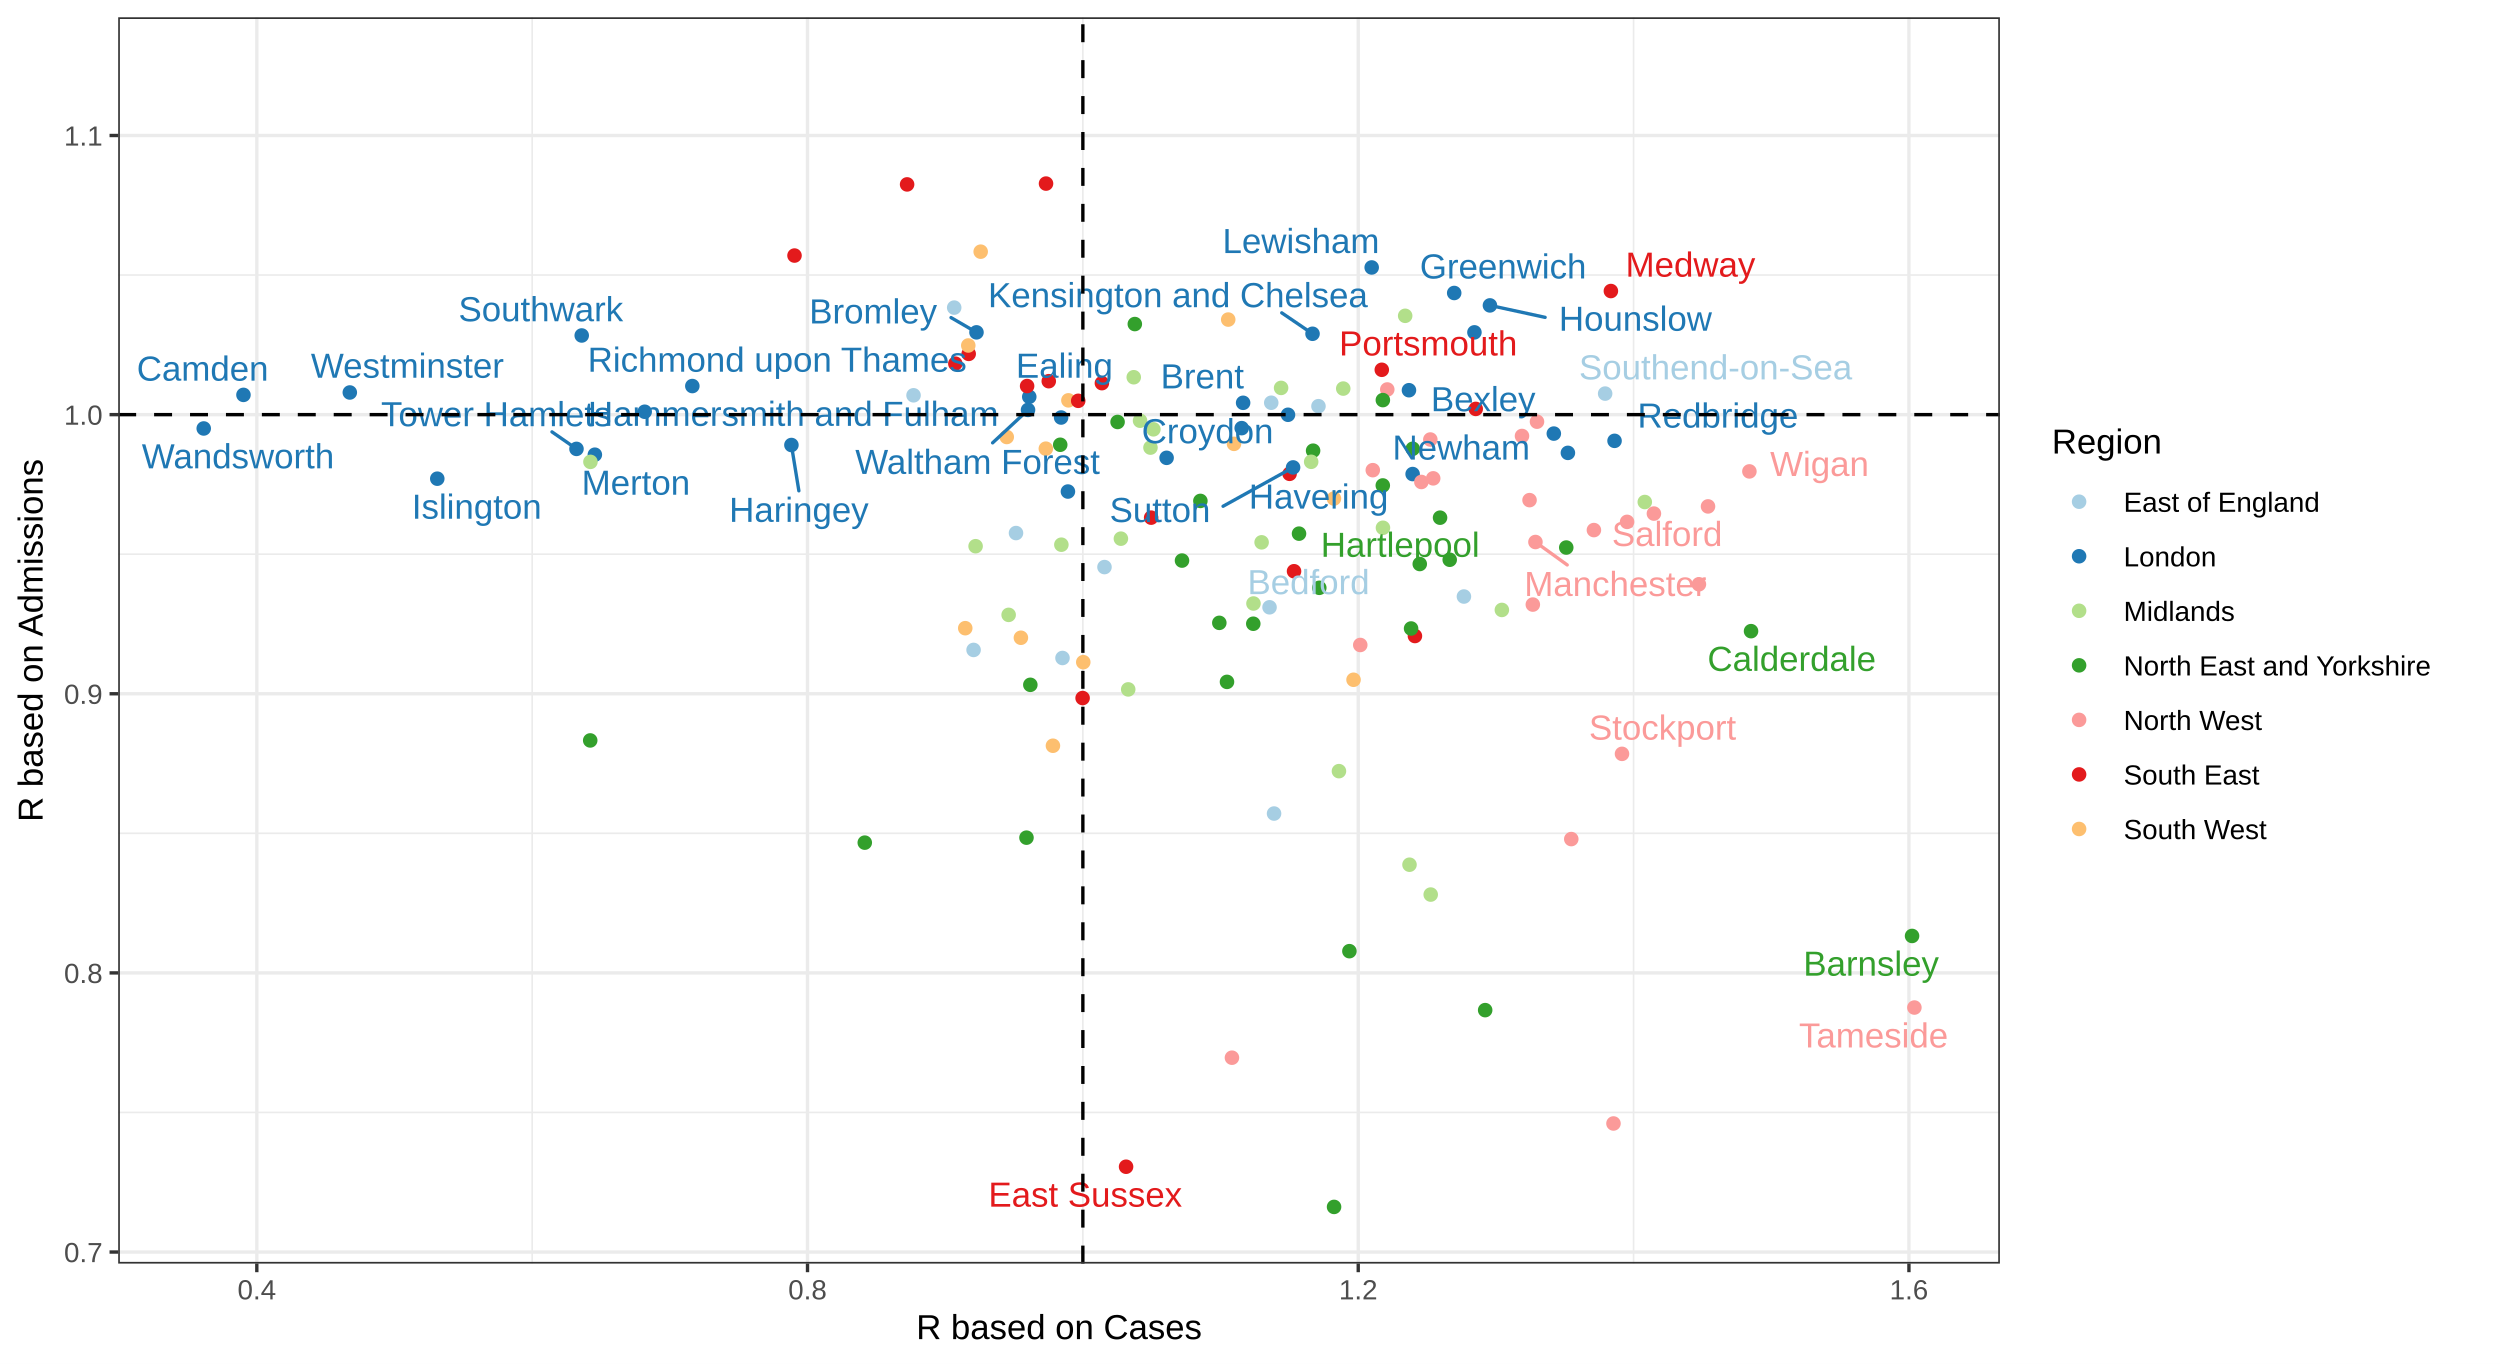
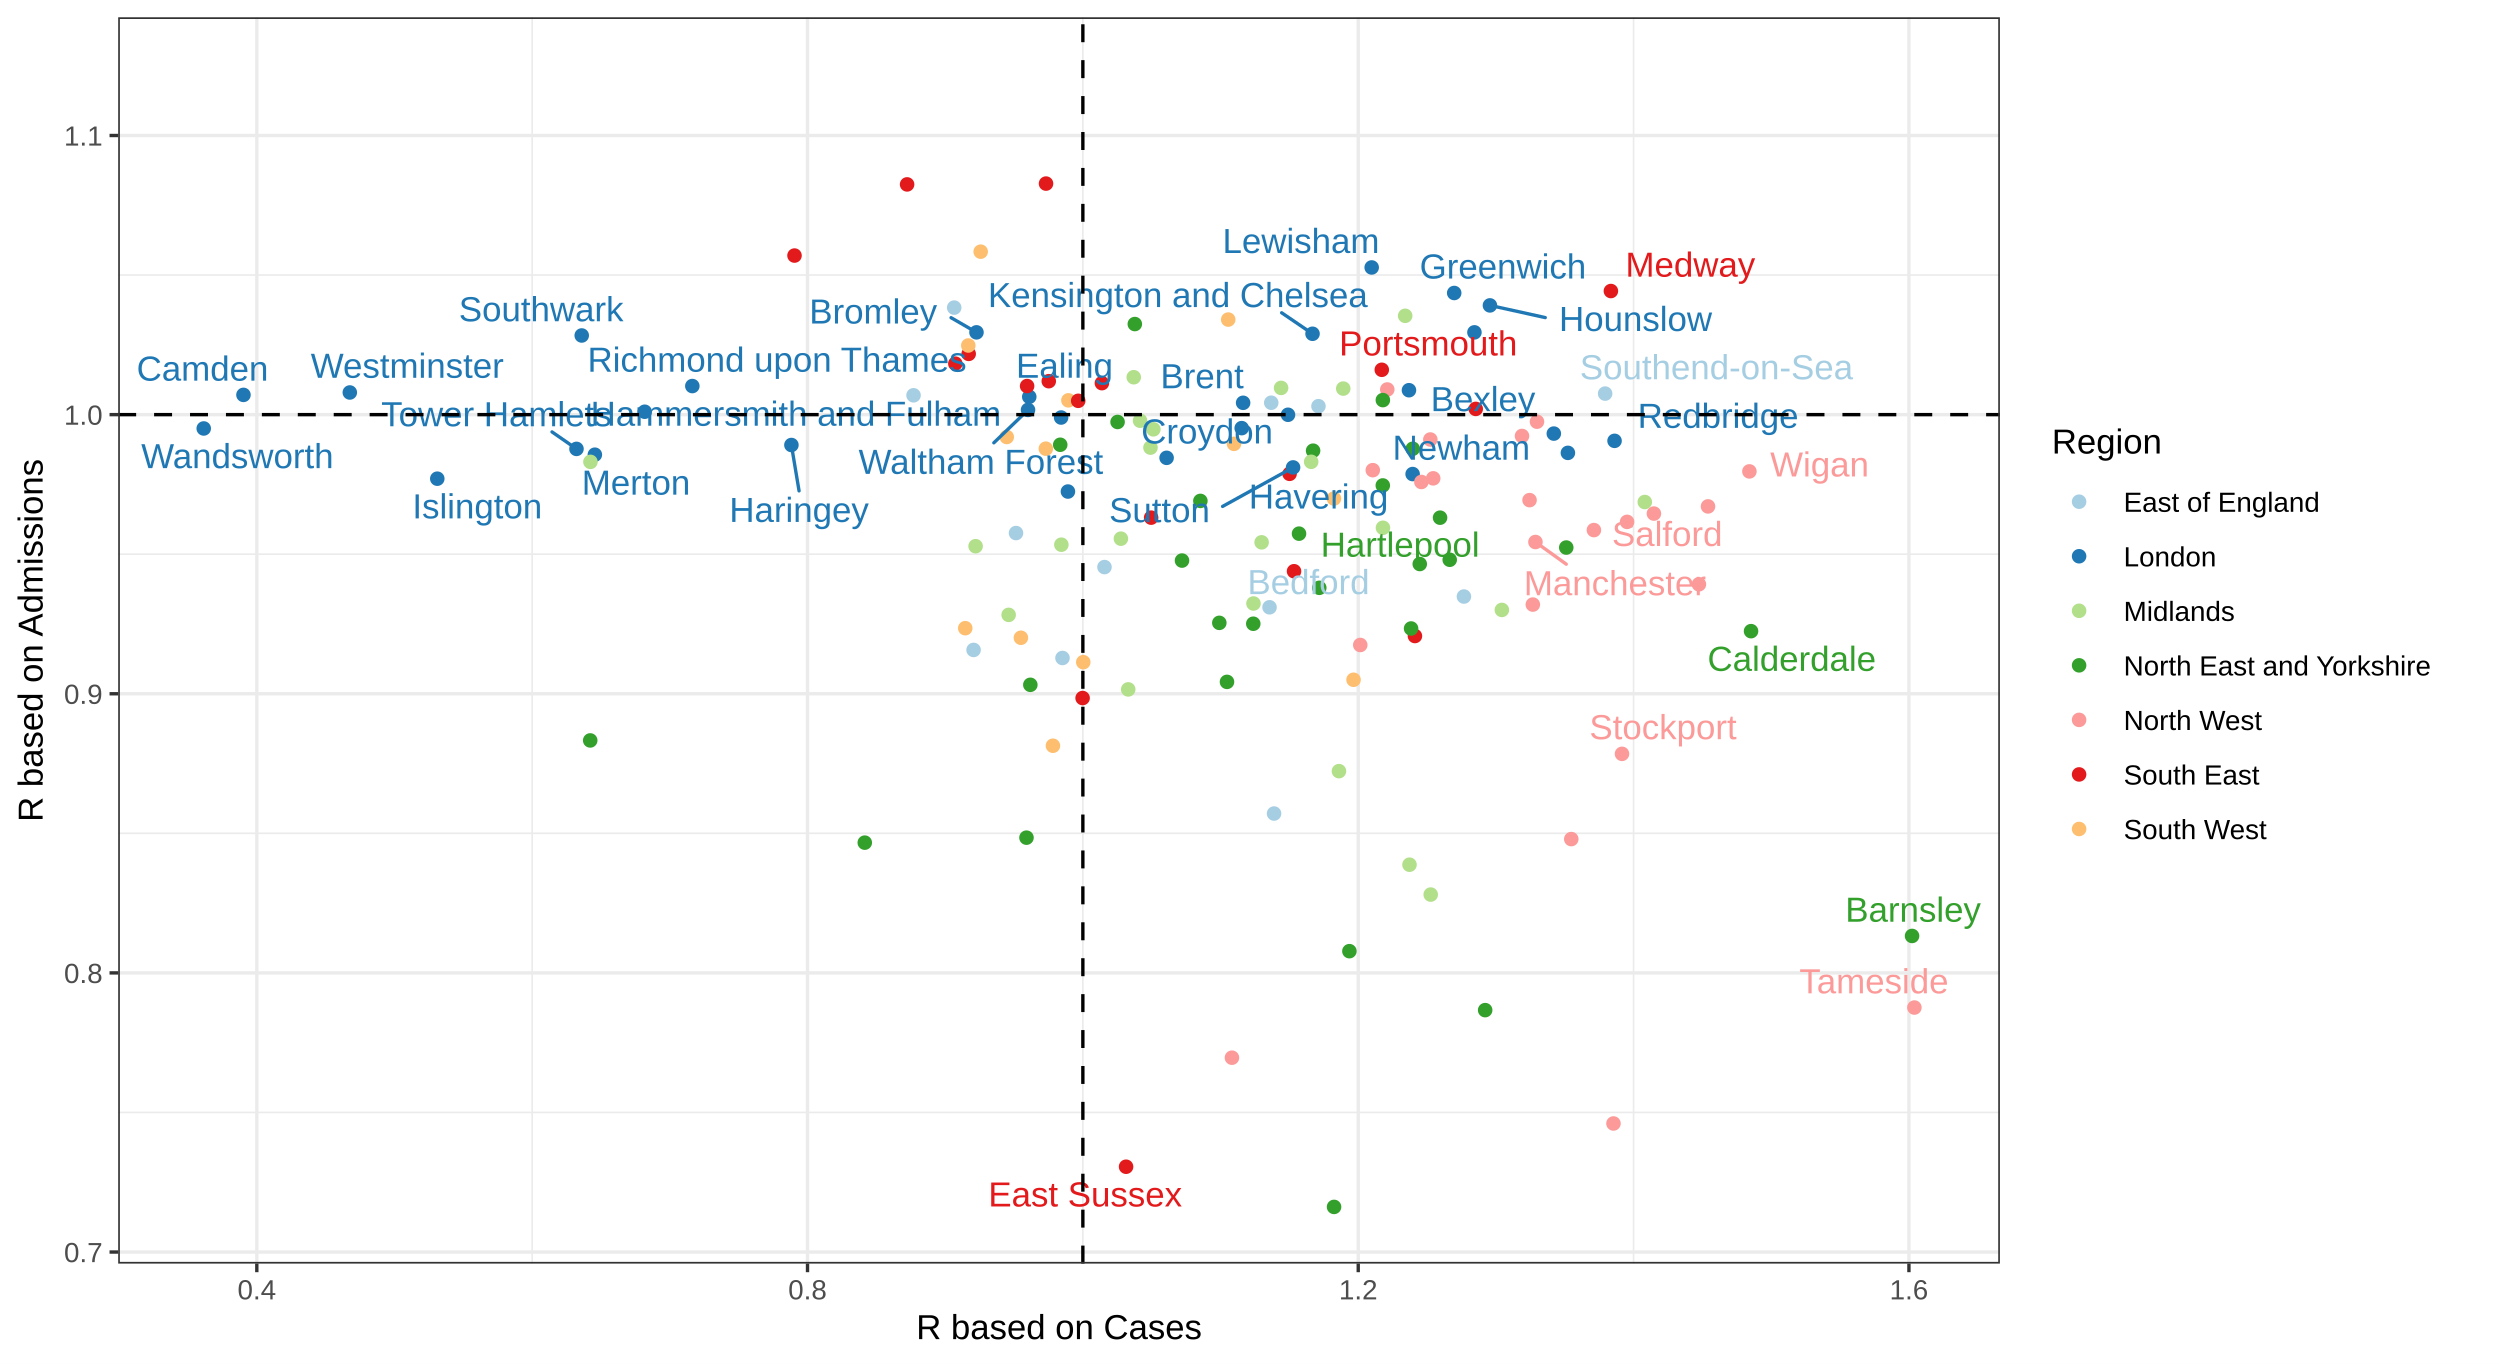
<svg xmlns="http://www.w3.org/2000/svg" class="svglite" width="792.00pt" height="432.00pt" viewBox="0 0 792.00 432.00">
  <defs>
    <style type="text/css">
    .svglite line, .svglite polyline, .svglite polygon, .svglite path, .svglite rect, .svglite circle {
      fill: none;
      stroke: #000000;
      stroke-linecap: round;
      stroke-linejoin: round;
      stroke-miterlimit: 10.00;
    }
  </style>
  </defs>
  <rect width="100%" height="100%" style="stroke: none; fill: #FFFFFF;" />
  <defs>
    <clipPath id="cpMC4wMHw3OTIuMDB8MC4wMHw0MzIuMDA=">
      <rect x="0.00" y="0.00" width="792.00" height="432.00" />
    </clipPath>
  </defs>
  <g clip-path="url(#cpMC4wMHw3OTIuMDB8MC4wMHw0MzIuMDA=)">
    <rect x="-0" y="0.00" width="792.00" height="432.00" style="stroke-width: 1.07; stroke: #FFFFFF; fill: #FFFFFF;" />
  </g>
  <defs>
    <clipPath id="cpMzcuNDR8NjMzLjU4fDUuNDh8NDAwLjI5">
      <rect x="37.44" y="5.48" width="596.13" height="394.82" />
    </clipPath>
  </defs>
  <g clip-path="url(#cpMzcuNDR8NjMzLjU4fDUuNDh8NDAwLjI5)">
    <rect x="37.44" y="5.48" width="596.13" height="394.82" style="stroke-width: 1.07; stroke: none; fill: #FFFFFF;" />
    <polyline points="37.44,352.42 633.58,352.42 " style="stroke-width: 0.53; stroke: #EBEBEB; stroke-linecap: butt;" />
    <polyline points="37.44,263.99 633.58,263.99 " style="stroke-width: 0.53; stroke: #EBEBEB; stroke-linecap: butt;" />
    <polyline points="37.44,175.56 633.58,175.56 " style="stroke-width: 0.53; stroke: #EBEBEB; stroke-linecap: butt;" />
    <polyline points="37.44,87.13 633.58,87.13 " style="stroke-width: 0.53; stroke: #EBEBEB; stroke-linecap: butt;" />
    <polyline points="168.59,400.29 168.59,5.48 " style="stroke-width: 0.53; stroke: #EBEBEB; stroke-linecap: butt;" />
    <polyline points="343.05,400.29 343.05,5.48 " style="stroke-width: 0.53; stroke: #EBEBEB; stroke-linecap: butt;" />
    <polyline points="517.52,400.29 517.52,5.48 " style="stroke-width: 0.53; stroke: #EBEBEB; stroke-linecap: butt;" />
    <polyline points="37.44,396.64 633.58,396.64 " style="stroke-width: 1.07; stroke: #EBEBEB; stroke-linecap: butt;" />
    <polyline points="37.44,308.21 633.58,308.21 " style="stroke-width: 1.07; stroke: #EBEBEB; stroke-linecap: butt;" />
    <polyline points="37.44,219.78 633.58,219.78 " style="stroke-width: 1.07; stroke: #EBEBEB; stroke-linecap: butt;" />
    <polyline points="37.44,131.35 633.58,131.35 " style="stroke-width: 1.07; stroke: #EBEBEB; stroke-linecap: butt;" />
    <polyline points="37.44,42.92 633.58,42.92 " style="stroke-width: 1.07; stroke: #EBEBEB; stroke-linecap: butt;" />
    <polyline points="81.36,400.29 81.36,5.48 " style="stroke-width: 1.07; stroke: #EBEBEB; stroke-linecap: butt;" />
    <polyline points="255.82,400.29 255.82,5.48 " style="stroke-width: 1.07; stroke: #EBEBEB; stroke-linecap: butt;" />
    <polyline points="430.29,400.29 430.29,5.48 " style="stroke-width: 1.07; stroke: #EBEBEB; stroke-linecap: butt;" />
    <polyline points="604.75,400.29 604.75,5.48 " style="stroke-width: 1.07; stroke: #EBEBEB; stroke-linecap: butt;" />
    <circle cx="496.71" cy="143.47" r="1.95" style="stroke-width: 0.71; stroke: #1F78B4; fill: #1F78B4;" />
    <circle cx="338.32" cy="155.72" r="1.95" style="stroke-width: 0.71; stroke: #1F78B4; fill: #1F78B4;" />
    <circle cx="605.74" cy="296.51" r="1.95" style="stroke-width: 0.71; stroke: #33A02C; fill: #33A02C;" />
    <circle cx="305.79" cy="199.01" r="1.95" style="stroke-width: 0.71; stroke: #FDBF6F; fill: #FDBF6F;" />
    <circle cx="402.19" cy="192.39" r="1.95" style="stroke-width: 0.71; stroke: #A6CEE3; fill: #A6CEE3;" />
    <circle cx="446.36" cy="123.62" r="1.95" style="stroke-width: 0.71; stroke: #1F78B4; fill: #1F78B4;" />
    <circle cx="445.16" cy="100.05" r="1.95" style="stroke-width: 0.71; stroke: #B2DF8A; fill: #B2DF8A;" />
    <circle cx="430.93" cy="204.33" r="1.95" style="stroke-width: 0.71; stroke: #FB9A99; fill: #FB9A99;" />
    <circle cx="511.15" cy="355.92" r="1.95" style="stroke-width: 0.71; stroke: #FB9A99; fill: #FB9A99;" />
    <circle cx="538.22" cy="185.10" r="1.95" style="stroke-width: 0.71; stroke: #FB9A99; fill: #FB9A99;" />
    <circle cx="422.60" cy="157.94" r="1.95" style="stroke-width: 0.71; stroke: #FDBF6F; fill: #FDBF6F;" />
    <circle cx="408.54" cy="150.11" r="1.95" style="stroke-width: 0.71; stroke: #E31A1C; fill: #E31A1C;" />
    <circle cx="411.53" cy="169.06" r="1.95" style="stroke-width: 0.71; stroke: #33A02C; fill: #33A02C;" />
    <circle cx="393.82" cy="127.61" r="1.95" style="stroke-width: 0.71; stroke: #1F78B4; fill: #1F78B4;" />
    <circle cx="448.25" cy="201.49" r="1.95" style="stroke-width: 0.71; stroke: #E31A1C; fill: #E31A1C;" />
    <circle cx="331.32" cy="142.14" r="1.95" style="stroke-width: 0.71; stroke: #FDBF6F; fill: #FDBF6F;" />
    <circle cx="309.35" cy="105.29" r="1.95" style="stroke-width: 0.71; stroke: #1F78B4; fill: #1F78B4;" />
    <circle cx="302.65" cy="115.21" r="1.95" style="stroke-width: 0.71; stroke: #E31A1C; fill: #E31A1C;" />
    <circle cx="453.13" cy="139.24" r="1.95" style="stroke-width: 0.71; stroke: #FB9A99; fill: #FB9A99;" />
    <circle cx="554.73" cy="199.95" r="1.95" style="stroke-width: 0.71; stroke: #33A02C; fill: #33A02C;" />
    <circle cx="321.87" cy="168.87" r="1.95" style="stroke-width: 0.71; stroke: #A6CEE3; fill: #A6CEE3;" />
    <circle cx="77.13" cy="125.10" r="1.95" style="stroke-width: 0.71; stroke: #1F78B4; fill: #1F78B4;" />
    <circle cx="336.60" cy="208.45" r="1.95" style="stroke-width: 0.71; stroke: #A6CEE3; fill: #A6CEE3;" />
    <circle cx="390.28" cy="335.08" r="1.95" style="stroke-width: 0.71; stroke: #FB9A99; fill: #FB9A99;" />
    <circle cx="439.49" cy="123.39" r="1.95" style="stroke-width: 0.71; stroke: #FB9A99; fill: #FB9A99;" />
    <circle cx="380.28" cy="158.69" r="1.95" style="stroke-width: 0.71; stroke: #33A02C; fill: #33A02C;" />
    <circle cx="446.53" cy="273.94" r="1.95" style="stroke-width: 0.71; stroke: #B2DF8A; fill: #B2DF8A;" />
    <circle cx="369.58" cy="145.04" r="1.95" style="stroke-width: 0.71; stroke: #1F78B4; fill: #1F78B4;" />
    <circle cx="496.19" cy="173.46" r="1.95" style="stroke-width: 0.71; stroke: #33A02C; fill: #33A02C;" />
    <circle cx="417.95" cy="186.22" r="1.95" style="stroke-width: 0.71; stroke: #33A02C; fill: #33A02C;" />
    <circle cx="521.07" cy="159.04" r="1.95" style="stroke-width: 0.71; stroke: #B2DF8A; fill: #B2DF8A;" />
    <circle cx="424.18" cy="244.30" r="1.95" style="stroke-width: 0.71; stroke: #B2DF8A; fill: #B2DF8A;" />
    <circle cx="333.57" cy="236.25" r="1.95" style="stroke-width: 0.71; stroke: #FDBF6F; fill: #FDBF6F;" />
    <circle cx="438.09" cy="126.75" r="1.95" style="stroke-width: 0.71; stroke: #33A02C; fill: #33A02C;" />
    <circle cx="389.10" cy="101.24" r="1.95" style="stroke-width: 0.71; stroke: #FDBF6F; fill: #FDBF6F;" />
    <circle cx="425.54" cy="123.10" r="1.95" style="stroke-width: 0.71; stroke: #B2DF8A; fill: #B2DF8A;" />
    <circle cx="326.07" cy="125.71" r="1.95" style="stroke-width: 0.71; stroke: #1F78B4; fill: #1F78B4;" />
    <circle cx="354.05" cy="133.68" r="1.95" style="stroke-width: 0.71; stroke: #33A02C; fill: #33A02C;" />
    <circle cx="356.74" cy="369.62" r="1.95" style="stroke-width: 0.71; stroke: #E31A1C; fill: #E31A1C;" />
    <circle cx="408.04" cy="131.40" r="1.95" style="stroke-width: 0.71; stroke: #1F78B4; fill: #1F78B4;" />
    <circle cx="289.41" cy="125.23" r="1.95" style="stroke-width: 0.71; stroke: #A6CEE3; fill: #A6CEE3;" />
    <circle cx="427.49" cy="301.33" r="1.95" style="stroke-width: 0.71; stroke: #33A02C; fill: #33A02C;" />
    <circle cx="338.47" cy="126.83" r="1.95" style="stroke-width: 0.71; stroke: #FDBF6F; fill: #FDBF6F;" />
    <circle cx="460.69" cy="92.82" r="1.95" style="stroke-width: 0.71; stroke: #1F78B4; fill: #1F78B4;" />
    <circle cx="454.04" cy="151.54" r="1.95" style="stroke-width: 0.71; stroke: #FB9A99; fill: #FB9A99;" />
    <circle cx="204.24" cy="130.44" r="1.95" style="stroke-width: 0.71; stroke: #1F78B4; fill: #1F78B4;" />
    <circle cx="349.08" cy="121.38" r="1.95" style="stroke-width: 0.71; stroke: #E31A1C; fill: #E31A1C;" />
    <circle cx="250.72" cy="140.98" r="1.95" style="stroke-width: 0.71; stroke: #1F78B4; fill: #1F78B4;" />
    <circle cx="393.37" cy="135.63" r="1.95" style="stroke-width: 0.71; stroke: #1F78B4; fill: #1F78B4;" />
    <circle cx="456.21" cy="164.00" r="1.95" style="stroke-width: 0.71; stroke: #33A02C; fill: #33A02C;" />
    <circle cx="447.52" cy="150.18" r="1.95" style="stroke-width: 0.71; stroke: #1F78B4; fill: #1F78B4;" />
    <circle cx="357.42" cy="218.40" r="1.95" style="stroke-width: 0.71; stroke: #B2DF8A; fill: #B2DF8A;" />
    <circle cx="302.29" cy="97.45" r="1.95" style="stroke-width: 0.71; stroke: #A6CEE3; fill: #A6CEE3;" />
    <circle cx="467.10" cy="105.29" r="1.95" style="stroke-width: 0.71; stroke: #1F78B4; fill: #1F78B4;" />
    <circle cx="472.01" cy="96.75" r="1.95" style="stroke-width: 0.71; stroke: #1F78B4; fill: #1F78B4;" />
    <circle cx="341.58" cy="126.98" r="1.95" style="stroke-width: 0.71; stroke: #E31A1C; fill: #E31A1C;" />
    <circle cx="138.53" cy="151.65" r="1.95" style="stroke-width: 0.71; stroke: #1F78B4; fill: #1F78B4;" />
    <circle cx="415.81" cy="105.74" r="1.95" style="stroke-width: 0.71; stroke: #1F78B4; fill: #1F78B4;" />
    <circle cx="331.38" cy="58.16" r="1.95" style="stroke-width: 0.71; stroke: #E31A1C; fill: #E31A1C;" />
    <circle cx="359.51" cy="102.66" r="1.95" style="stroke-width: 0.71; stroke: #33A02C; fill: #33A02C;" />
    <circle cx="336.16" cy="132.27" r="1.95" style="stroke-width: 0.71; stroke: #1F78B4; fill: #1F78B4;" />
    <circle cx="388.71" cy="216.02" r="1.95" style="stroke-width: 0.71; stroke: #33A02C; fill: #33A02C;" />
    <circle cx="482.17" cy="138.12" r="1.95" style="stroke-width: 0.71; stroke: #FB9A99; fill: #FB9A99;" />
    <circle cx="497.78" cy="265.82" r="1.95" style="stroke-width: 0.71; stroke: #FB9A99; fill: #FB9A99;" />
    <circle cx="273.96" cy="266.95" r="1.95" style="stroke-width: 0.71; stroke: #33A02C; fill: #33A02C;" />
    <circle cx="438.12" cy="167.20" r="1.95" style="stroke-width: 0.71; stroke: #B2DF8A; fill: #B2DF8A;" />
    <circle cx="355.10" cy="170.65" r="1.95" style="stroke-width: 0.71; stroke: #B2DF8A; fill: #B2DF8A;" />
    <circle cx="434.55" cy="84.73" r="1.95" style="stroke-width: 0.71; stroke: #1F78B4; fill: #1F78B4;" />
    <circle cx="319.54" cy="194.79" r="1.95" style="stroke-width: 0.71; stroke: #B2DF8A; fill: #B2DF8A;" />
    <circle cx="504.95" cy="167.93" r="1.95" style="stroke-width: 0.71; stroke: #FB9A99; fill: #FB9A99;" />
    <circle cx="463.77" cy="188.98" r="1.95" style="stroke-width: 0.71; stroke: #A6CEE3; fill: #A6CEE3;" />
    <circle cx="486.43" cy="171.71" r="1.95" style="stroke-width: 0.71; stroke: #FB9A99; fill: #FB9A99;" />
    <circle cx="510.33" cy="92.20" r="1.95" style="stroke-width: 0.71; stroke: #E31A1C; fill: #E31A1C;" />
    <circle cx="188.45" cy="144.05" r="1.95" style="stroke-width: 0.71; stroke: #1F78B4; fill: #1F78B4;" />
    <circle cx="415.99" cy="142.78" r="1.95" style="stroke-width: 0.71; stroke: #33A02C; fill: #33A02C;" />
    <circle cx="417.69" cy="128.68" r="1.95" style="stroke-width: 0.71; stroke: #A6CEE3; fill: #A6CEE3;" />
    <circle cx="470.50" cy="320.01" r="1.95" style="stroke-width: 0.71; stroke: #33A02C; fill: #33A02C;" />
    <circle cx="492.25" cy="137.36" r="1.95" style="stroke-width: 0.71; stroke: #1F78B4; fill: #1F78B4;" />
    <circle cx="349.90" cy="179.65" r="1.95" style="stroke-width: 0.71; stroke: #A6CEE3; fill: #A6CEE3;" />
    <circle cx="325.19" cy="265.37" r="1.95" style="stroke-width: 0.71; stroke: #33A02C; fill: #33A02C;" />
    <circle cx="386.28" cy="197.32" r="1.95" style="stroke-width: 0.71; stroke: #33A02C; fill: #33A02C;" />
    <circle cx="318.94" cy="138.44" r="1.95" style="stroke-width: 0.71; stroke: #FDBF6F; fill: #FDBF6F;" />
    <circle cx="449.78" cy="178.68" r="1.95" style="stroke-width: 0.71; stroke: #33A02C; fill: #33A02C;" />
    <circle cx="326.41" cy="216.95" r="1.95" style="stroke-width: 0.71; stroke: #33A02C; fill: #33A02C;" />
    <circle cx="309.07" cy="173.04" r="1.95" style="stroke-width: 0.71; stroke: #B2DF8A; fill: #B2DF8A;" />
    <circle cx="374.46" cy="177.59" r="1.95" style="stroke-width: 0.71; stroke: #33A02C; fill: #33A02C;" />
    <circle cx="187.05" cy="146.32" r="1.95" style="stroke-width: 0.71; stroke: #B2DF8A; fill: #B2DF8A;" />
    <circle cx="336.24" cy="172.56" r="1.95" style="stroke-width: 0.71; stroke: #B2DF8A; fill: #B2DF8A;" />
    <circle cx="523.96" cy="162.70" r="1.95" style="stroke-width: 0.71; stroke: #FB9A99; fill: #FB9A99;" />
    <circle cx="287.37" cy="58.42" r="1.95" style="stroke-width: 0.71; stroke: #E31A1C; fill: #E31A1C;" />
    <circle cx="403.62" cy="257.73" r="1.95" style="stroke-width: 0.71; stroke: #A6CEE3; fill: #A6CEE3;" />
    <circle cx="323.42" cy="202.04" r="1.95" style="stroke-width: 0.71; stroke: #FDBF6F; fill: #FDBF6F;" />
    <circle cx="437.75" cy="117.15" r="1.95" style="stroke-width: 0.71; stroke: #E31A1C; fill: #E31A1C;" />
    <circle cx="306.88" cy="112.11" r="1.95" style="stroke-width: 0.71; stroke: #E31A1C; fill: #E31A1C;" />
    <circle cx="511.49" cy="139.66" r="1.95" style="stroke-width: 0.71; stroke: #1F78B4; fill: #1F78B4;" />
    <circle cx="335.88" cy="140.90" r="1.95" style="stroke-width: 0.71; stroke: #33A02C; fill: #33A02C;" />
    <circle cx="219.33" cy="122.30" r="1.95" style="stroke-width: 0.71; stroke: #1F78B4; fill: #1F78B4;" />
    <circle cx="484.56" cy="158.44" r="1.95" style="stroke-width: 0.71; stroke: #FB9A99; fill: #FB9A99;" />
    <circle cx="422.63" cy="382.35" r="1.95" style="stroke-width: 0.71; stroke: #33A02C; fill: #33A02C;" />
    <circle cx="541.10" cy="160.43" r="1.95" style="stroke-width: 0.71; stroke: #FB9A99; fill: #FB9A99;" />
    <circle cx="415.38" cy="146.30" r="1.95" style="stroke-width: 0.71; stroke: #B2DF8A; fill: #B2DF8A;" />
    <circle cx="515.46" cy="165.33" r="1.95" style="stroke-width: 0.71; stroke: #FB9A99; fill: #FB9A99;" />
    <circle cx="186.98" cy="234.57" r="1.95" style="stroke-width: 0.71; stroke: #33A02C; fill: #33A02C;" />
    <circle cx="405.85" cy="122.89" r="1.95" style="stroke-width: 0.71; stroke: #B2DF8A; fill: #B2DF8A;" />
    <circle cx="409.95" cy="180.97" r="1.95" style="stroke-width: 0.71; stroke: #E31A1C; fill: #E31A1C;" />
    <circle cx="365.39" cy="136.01" r="1.95" style="stroke-width: 0.71; stroke: #B2DF8A; fill: #B2DF8A;" />
    <circle cx="310.68" cy="79.73" r="1.95" style="stroke-width: 0.71; stroke: #FDBF6F; fill: #FDBF6F;" />
    <circle cx="390.93" cy="140.61" r="1.95" style="stroke-width: 0.71; stroke: #FDBF6F; fill: #FDBF6F;" />
    <circle cx="447.56" cy="142.17" r="1.95" style="stroke-width: 0.71; stroke: #33A02C; fill: #33A02C;" />
    <circle cx="364.68" cy="163.99" r="1.95" style="stroke-width: 0.71; stroke: #E31A1C; fill: #E31A1C;" />
    <circle cx="508.51" cy="124.69" r="1.95" style="stroke-width: 0.71; stroke: #A6CEE3; fill: #A6CEE3;" />
    <circle cx="184.29" cy="106.28" r="1.95" style="stroke-width: 0.71; stroke: #1F78B4; fill: #1F78B4;" />
    <circle cx="486.92" cy="133.59" r="1.95" style="stroke-width: 0.71; stroke: #FB9A99; fill: #FB9A99;" />
    <circle cx="397.10" cy="191.19" r="1.95" style="stroke-width: 0.71; stroke: #B2DF8A; fill: #B2DF8A;" />
    <circle cx="513.85" cy="238.82" r="1.95" style="stroke-width: 0.71; stroke: #FB9A99; fill: #FB9A99;" />
    <circle cx="397.04" cy="197.60" r="1.95" style="stroke-width: 0.71; stroke: #33A02C; fill: #33A02C;" />
    <circle cx="399.68" cy="171.81" r="1.95" style="stroke-width: 0.71; stroke: #B2DF8A; fill: #B2DF8A;" />
    <circle cx="308.43" cy="205.90" r="1.95" style="stroke-width: 0.71; stroke: #A6CEE3; fill: #A6CEE3;" />
    <circle cx="438.07" cy="153.79" r="1.95" style="stroke-width: 0.71; stroke: #33A02C; fill: #33A02C;" />
    <circle cx="251.70" cy="80.96" r="1.95" style="stroke-width: 0.71; stroke: #E31A1C; fill: #E31A1C;" />
    <circle cx="409.65" cy="148.08" r="1.95" style="stroke-width: 0.71; stroke: #1F78B4; fill: #1F78B4;" />
    <circle cx="428.80" cy="215.35" r="1.95" style="stroke-width: 0.71; stroke: #FDBF6F; fill: #FDBF6F;" />
    <circle cx="606.48" cy="319.19" r="1.95" style="stroke-width: 0.71; stroke: #FB9A99; fill: #FB9A99;" />
    <circle cx="359.17" cy="119.51" r="1.95" style="stroke-width: 0.71; stroke: #B2DF8A; fill: #B2DF8A;" />
    <circle cx="402.73" cy="127.59" r="1.95" style="stroke-width: 0.71; stroke: #A6CEE3; fill: #A6CEE3;" />
    <circle cx="306.75" cy="109.45" r="1.95" style="stroke-width: 0.71; stroke: #FDBF6F; fill: #FDBF6F;" />
    <circle cx="182.63" cy="142.21" r="1.95" style="stroke-width: 0.71; stroke: #1F78B4; fill: #1F78B4;" />
    <circle cx="450.29" cy="152.69" r="1.95" style="stroke-width: 0.71; stroke: #FB9A99; fill: #FB9A99;" />
    <circle cx="447.03" cy="199.11" r="1.95" style="stroke-width: 0.71; stroke: #33A02C; fill: #33A02C;" />
    <circle cx="475.79" cy="193.23" r="1.95" style="stroke-width: 0.71; stroke: #B2DF8A; fill: #B2DF8A;" />
    <circle cx="325.68" cy="129.86" r="1.95" style="stroke-width: 0.71; stroke: #1F78B4; fill: #1F78B4;" />
    <circle cx="64.54" cy="135.74" r="1.95" style="stroke-width: 0.71; stroke: #1F78B4; fill: #1F78B4;" />
    <circle cx="485.60" cy="191.53" r="1.95" style="stroke-width: 0.71; stroke: #FB9A99; fill: #FB9A99;" />
    <circle cx="364.47" cy="141.80" r="1.95" style="stroke-width: 0.71; stroke: #B2DF8A; fill: #B2DF8A;" />
    <circle cx="325.39" cy="122.30" r="1.95" style="stroke-width: 0.71; stroke: #E31A1C; fill: #E31A1C;" />
    <circle cx="342.97" cy="221.14" r="1.95" style="stroke-width: 0.71; stroke: #E31A1C; fill: #E31A1C;" />
    <circle cx="110.82" cy="124.34" r="1.95" style="stroke-width: 0.71; stroke: #1F78B4; fill: #1F78B4;" />
    <circle cx="554.21" cy="149.34" r="1.95" style="stroke-width: 0.71; stroke: #FB9A99; fill: #FB9A99;" />
    <circle cx="343.18" cy="209.78" r="1.95" style="stroke-width: 0.71; stroke: #FDBF6F; fill: #FDBF6F;" />
    <circle cx="467.51" cy="129.54" r="1.95" style="stroke-width: 0.71; stroke: #E31A1C; fill: #E31A1C;" />
    <circle cx="434.90" cy="148.95" r="1.95" style="stroke-width: 0.71; stroke: #FB9A99; fill: #FB9A99;" />
    <circle cx="332.25" cy="120.76" r="1.95" style="stroke-width: 0.71; stroke: #E31A1C; fill: #E31A1C;" />
    <circle cx="453.25" cy="283.40" r="1.95" style="stroke-width: 0.71; stroke: #B2DF8A; fill: #B2DF8A;" />
    <circle cx="361.17" cy="133.28" r="1.95" style="stroke-width: 0.71; stroke: #B2DF8A; fill: #B2DF8A;" />
    <circle cx="459.27" cy="177.33" r="1.95" style="stroke-width: 0.71; stroke: #33A02C; fill: #33A02C;" />
-     <line x1="301.29" y1="100.62" x2="308.29" y2="104.68" style="stroke-width: 1.07; stroke: #1F78B4;" />
-     <line x1="253.08" y1="155.49" x2="250.87" y2="141.90" style="stroke-width: 1.07; stroke: #1F78B4;" />
-     <line x1="489.49" y1="100.54" x2="473.35" y2="97.04" style="stroke-width: 1.07; stroke: #1F78B4;" />
-     <line x1="406.06" y1="99.11" x2="414.83" y2="105.08" style="stroke-width: 1.07; stroke: #1F78B4;" />
-     <line x1="496.49" y1="178.97" x2="487.38" y2="172.40" style="stroke-width: 1.07; stroke: #FB9A99;" />
-     <line x1="387.47" y1="160.38" x2="408.57" y2="148.68" style="stroke-width: 1.07; stroke: #1F78B4;" />
-     <line x1="174.87" y1="136.82" x2="181.66" y2="141.54" style="stroke-width: 1.07; stroke: #1F78B4;" />
-     <line x1="314.46" y1="140.29" x2="324.86" y2="130.62" style="stroke-width: 1.07; stroke: #1F78B4;" />
-     <text x="592.77" y="309.10" text-anchor="middle" style="font-size: 11.04px; fill: #33A02C; font-family: Liberation Sans;" textLength="47.79px" lengthAdjust="spacingAndGlyphs">Barnsley</text>
-     <text x="414.54" y="188.23" text-anchor="middle" style="font-size: 11.04px; fill: #A6CEE3; font-family: Liberation Sans;" textLength="43.32px" lengthAdjust="spacingAndGlyphs">Bedford</text>
-     <text x="469.88" y="130.27" text-anchor="middle" style="font-size: 11.04px; fill: #1F78B4; font-family: Liberation Sans;" textLength="37.08px" lengthAdjust="spacingAndGlyphs">Bexley</text>
-     <text x="380.89" y="123.04" text-anchor="middle" style="font-size: 11.04px; fill: #1F78B4; font-family: Liberation Sans;" textLength="29.97px" lengthAdjust="spacingAndGlyphs">Brent</text>
-     <text x="276.62" y="102.47" text-anchor="middle" style="font-size: 11.04px; fill: #1F78B4; font-family: Liberation Sans;" textLength="45.73px" lengthAdjust="spacingAndGlyphs">Bromley</text>
-     <text x="567.62" y="212.54" text-anchor="middle" style="font-size: 11.04px; fill: #33A02C; font-family: Liberation Sans;" textLength="59.28px" lengthAdjust="spacingAndGlyphs">Calderdale</text>
-     <text x="64.19" y="120.59" text-anchor="middle" style="font-size: 11.04px; fill: #1F78B4; font-family: Liberation Sans;" textLength="45.99px" lengthAdjust="spacingAndGlyphs">Camden</text>
-     <text x="382.55" y="140.42" text-anchor="middle" style="font-size: 11.04px; fill: #1F78B4; font-family: Liberation Sans;" textLength="46.01px" lengthAdjust="spacingAndGlyphs">Croydon</text>
-     <text x="337.20" y="119.66" text-anchor="middle" style="font-size: 11.04px; fill: #1F78B4; font-family: Liberation Sans;" textLength="33.85px" lengthAdjust="spacingAndGlyphs">Ealing</text>
-     <text x="343.81" y="382.27" text-anchor="middle" style="font-size: 11.04px; fill: #E31A1C; font-family: Liberation Sans;" textLength="65.92px" lengthAdjust="spacingAndGlyphs">East Sussex</text>
-     <text x="476.18" y="88.23" text-anchor="middle" style="font-size: 11.04px; fill: #1F78B4; font-family: Liberation Sans;" textLength="58.55px" lengthAdjust="spacingAndGlyphs">Greenwich</text>
-     <text x="251.29" y="134.91" text-anchor="middle" style="font-size: 11.04px; fill: #1F78B4; font-family: Liberation Sans;" textLength="146.79px" lengthAdjust="spacingAndGlyphs">Hammersmith and Fulham</text>
-     <text x="253.09" y="165.33" text-anchor="middle" style="font-size: 11.04px; fill: #1F78B4; font-family: Liberation Sans;" textLength="49.97px" lengthAdjust="spacingAndGlyphs">Haringey</text>
-     <text x="443.58" y="176.40" text-anchor="middle" style="font-size: 11.04px; fill: #33A02C; font-family: Liberation Sans;" textLength="57.33px" lengthAdjust="spacingAndGlyphs">Hartlepool</text>
-     <text x="417.73" y="161.12" text-anchor="middle" style="font-size: 11.04px; fill: #1F78B4; font-family: Liberation Sans;" textLength="49.97px" lengthAdjust="spacingAndGlyphs">Havering</text>
-     <text x="518.10" y="104.78" text-anchor="middle" style="font-size: 11.04px; fill: #1F78B4; font-family: Liberation Sans;" textLength="53.60px" lengthAdjust="spacingAndGlyphs">Hounslow</text>
-     <text x="151.03" y="164.33" text-anchor="middle" style="font-size: 11.04px; fill: #1F78B4; font-family: Liberation Sans;" textLength="47.19px" lengthAdjust="spacingAndGlyphs">Islington</text>
-     <text x="373.17" y="97.31" text-anchor="middle" style="font-size: 11.04px; fill: #1F78B4; font-family: Liberation Sans;" textLength="132.95px" lengthAdjust="spacingAndGlyphs">Kensington and Chelsea</text>
-     <text x="412.15" y="80.17" text-anchor="middle" style="font-size: 11.04px; fill: #1F78B4; font-family: Liberation Sans;" textLength="55.07px" lengthAdjust="spacingAndGlyphs">Lewisham</text>
-     <text x="511.74" y="188.81" text-anchor="middle" style="font-size: 11.04px; fill: #FB9A99; font-family: Liberation Sans;" textLength="64.51px" lengthAdjust="spacingAndGlyphs">Manchester</text>
-     <text x="535.53" y="87.65" text-anchor="middle" style="font-size: 11.04px; fill: #E31A1C; font-family: Liberation Sans;" textLength="45.62px" lengthAdjust="spacingAndGlyphs">Medway</text>
-     <text x="201.45" y="156.73" text-anchor="middle" style="font-size: 11.04px; fill: #1F78B4; font-family: Liberation Sans;" textLength="38.91px" lengthAdjust="spacingAndGlyphs">Merton</text>
-     <text x="462.92" y="145.59" text-anchor="middle" style="font-size: 11.04px; fill: #1F78B4; font-family: Liberation Sans;" textLength="48.56px" lengthAdjust="spacingAndGlyphs">Newham</text>
-     <text x="452.46" y="112.61" text-anchor="middle" style="font-size: 11.04px; fill: #E31A1C; font-family: Liberation Sans;" textLength="63.41px" lengthAdjust="spacingAndGlyphs">Portsmouth</text>
-     <text x="544.23" y="135.46" text-anchor="middle" style="font-size: 11.04px; fill: #1F78B4; font-family: Liberation Sans;" textLength="56.34px" lengthAdjust="spacingAndGlyphs">Redbridge</text>
-     <text x="246.22" y="117.76" text-anchor="middle" style="font-size: 11.04px; fill: #1F78B4; font-family: Liberation Sans;" textLength="133.77px" lengthAdjust="spacingAndGlyphs">Richmond upon Thames</text>
-     <text x="528.14" y="172.98" text-anchor="middle" style="font-size: 11.04px; fill: #FB9A99; font-family: Liberation Sans;" textLength="38.79px" lengthAdjust="spacingAndGlyphs">Salford</text>
-     <text x="543.50" y="120.19" text-anchor="middle" style="font-size: 11.04px; fill: #A6CEE3; font-family: Liberation Sans;" textLength="95.28px" lengthAdjust="spacingAndGlyphs">Southend-on-Sea</text>
-     <text x="171.33" y="101.77" text-anchor="middle" style="font-size: 11.04px; fill: #1F78B4; font-family: Liberation Sans;" textLength="58.76px" lengthAdjust="spacingAndGlyphs">Southwark</text>
-     <text x="526.70" y="234.32" text-anchor="middle" style="font-size: 11.04px; fill: #FB9A99; font-family: Liberation Sans;" textLength="53.13px" lengthAdjust="spacingAndGlyphs">Stockport</text>
-     <text x="367.48" y="165.38" text-anchor="middle" style="font-size: 11.04px; fill: #1F78B4; font-family: Liberation Sans;" textLength="36.38px" lengthAdjust="spacingAndGlyphs">Sutton</text>
-     <text x="593.54" y="331.84" text-anchor="middle" style="font-size: 11.04px; fill: #FB9A99; font-family: Liberation Sans;" textLength="51.80px" lengthAdjust="spacingAndGlyphs">Tameside</text>
-     <text x="157.21" y="135.02" text-anchor="middle" style="font-size: 11.04px; fill: #1F78B4; font-family: Liberation Sans;" textLength="81.19px" lengthAdjust="spacingAndGlyphs">Tower Hamlets</text>
-     <text x="309.70" y="150.14" text-anchor="middle" style="font-size: 11.04px; fill: #1F78B4; font-family: Liberation Sans;" textLength="86.21px" lengthAdjust="spacingAndGlyphs">Waltham Forest</text>
-     <text x="75.40" y="148.36" text-anchor="middle" style="font-size: 11.04px; fill: #1F78B4; font-family: Liberation Sans;" textLength="68.32px" lengthAdjust="spacingAndGlyphs">Wandsworth</text>
-     <text x="129.06" y="119.67" text-anchor="middle" style="font-size: 11.04px; fill: #1F78B4; font-family: Liberation Sans;" textLength="69.32px" lengthAdjust="spacingAndGlyphs">Westminster</text>
-     <text x="576.42" y="150.79" text-anchor="middle" style="font-size: 11.04px; fill: #FB9A99; font-family: Liberation Sans;" textLength="34.48px" lengthAdjust="spacingAndGlyphs">Wigan</text>
+     <line x1="301.30" y1="100.65" x2="308.29" y2="104.68" style="stroke-width: 1.07; stroke: #1F78B4;" />
+     <line x1="253.14" y1="155.50" x2="250.87" y2="141.90" style="stroke-width: 1.07; stroke: #1F78B4;" />
+     <line x1="489.53" y1="100.61" x2="473.34" y2="97.04" style="stroke-width: 1.07; stroke: #1F78B4;" />
+     <line x1="406.03" y1="99.09" x2="414.83" y2="105.08" style="stroke-width: 1.07; stroke: #1F78B4;" />
+     <line x1="496.19" y1="178.73" x2="487.38" y2="172.40" style="stroke-width: 1.07; stroke: #FB9A99;" />
+     <line x1="387.32" y1="160.43" x2="408.57" y2="148.68" style="stroke-width: 1.07; stroke: #1F78B4;" />
+     <line x1="174.88" y1="136.83" x2="181.66" y2="141.54" style="stroke-width: 1.07; stroke: #1F78B4;" />
+     <line x1="314.85" y1="140.28" x2="324.88" y2="130.63" style="stroke-width: 1.07; stroke: #1F78B4;" />
+     <text x="606.07" y="292.00" text-anchor="middle" style="font-size: 11.04px; fill: #33A02C; font-family: Liberation Sans;" textLength="47.79px" lengthAdjust="spacingAndGlyphs">Barnsley</text>
+     <text x="414.53" y="188.21" text-anchor="middle" style="font-size: 11.04px; fill: #A6CEE3; font-family: Liberation Sans;" textLength="43.32px" lengthAdjust="spacingAndGlyphs">Bedford</text>
+     <text x="469.82" y="130.25" text-anchor="middle" style="font-size: 11.04px; fill: #1F78B4; font-family: Liberation Sans;" textLength="37.08px" lengthAdjust="spacingAndGlyphs">Bexley</text>
+     <text x="380.83" y="122.99" text-anchor="middle" style="font-size: 11.04px; fill: #1F78B4; font-family: Liberation Sans;" textLength="29.97px" lengthAdjust="spacingAndGlyphs">Brent</text>
+     <text x="276.63" y="102.50" text-anchor="middle" style="font-size: 11.04px; fill: #1F78B4; font-family: Liberation Sans;" textLength="45.73px" lengthAdjust="spacingAndGlyphs">Bromley</text>
+     <text x="567.63" y="212.53" text-anchor="middle" style="font-size: 11.04px; fill: #33A02C; font-family: Liberation Sans;" textLength="59.28px" lengthAdjust="spacingAndGlyphs">Calderdale</text>
+     <text x="64.15" y="120.59" text-anchor="middle" style="font-size: 11.04px; fill: #1F78B4; font-family: Liberation Sans;" textLength="45.99px" lengthAdjust="spacingAndGlyphs">Camden</text>
+     <text x="382.40" y="140.50" text-anchor="middle" style="font-size: 11.04px; fill: #1F78B4; font-family: Liberation Sans;" textLength="46.01px" lengthAdjust="spacingAndGlyphs">Croydon</text>
+     <text x="337.23" y="119.67" text-anchor="middle" style="font-size: 11.04px; fill: #1F78B4; font-family: Liberation Sans;" textLength="33.85px" lengthAdjust="spacingAndGlyphs">Ealing</text>
+     <text x="343.79" y="382.21" text-anchor="middle" style="font-size: 11.04px; fill: #E31A1C; font-family: Liberation Sans;" textLength="65.92px" lengthAdjust="spacingAndGlyphs">East Sussex</text>
+     <text x="476.12" y="88.24" text-anchor="middle" style="font-size: 11.04px; fill: #1F78B4; font-family: Liberation Sans;" textLength="58.55px" lengthAdjust="spacingAndGlyphs">Greenwich</text>
+     <text x="252.14" y="134.88" text-anchor="middle" style="font-size: 11.04px; fill: #1F78B4; font-family: Liberation Sans;" textLength="146.79px" lengthAdjust="spacingAndGlyphs">Hammersmith and Fulham</text>
+     <text x="253.15" y="165.35" text-anchor="middle" style="font-size: 11.04px; fill: #1F78B4; font-family: Liberation Sans;" textLength="49.97px" lengthAdjust="spacingAndGlyphs">Haringey</text>
+     <text x="443.56" y="176.36" text-anchor="middle" style="font-size: 11.04px; fill: #33A02C; font-family: Liberation Sans;" textLength="57.33px" lengthAdjust="spacingAndGlyphs">Hartlepool</text>
+     <text x="417.72" y="161.11" text-anchor="middle" style="font-size: 11.04px; fill: #1F78B4; font-family: Liberation Sans;" textLength="49.97px" lengthAdjust="spacingAndGlyphs">Havering</text>
+     <text x="518.14" y="104.86" text-anchor="middle" style="font-size: 11.04px; fill: #1F78B4; font-family: Liberation Sans;" textLength="53.60px" lengthAdjust="spacingAndGlyphs">Hounslow</text>
+     <text x="151.20" y="164.22" text-anchor="middle" style="font-size: 11.04px; fill: #1F78B4; font-family: Liberation Sans;" textLength="47.19px" lengthAdjust="spacingAndGlyphs">Islington</text>
+     <text x="373.14" y="97.29" text-anchor="middle" style="font-size: 11.04px; fill: #1F78B4; font-family: Liberation Sans;" textLength="132.95px" lengthAdjust="spacingAndGlyphs">Kensington and Chelsea</text>
+     <text x="412.15" y="80.16" text-anchor="middle" style="font-size: 11.04px; fill: #1F78B4; font-family: Liberation Sans;" textLength="55.07px" lengthAdjust="spacingAndGlyphs">Lewisham</text>
+     <text x="511.61" y="188.57" text-anchor="middle" style="font-size: 11.04px; fill: #FB9A99; font-family: Liberation Sans;" textLength="64.51px" lengthAdjust="spacingAndGlyphs">Manchester</text>
+     <text x="535.50" y="87.66" text-anchor="middle" style="font-size: 11.04px; fill: #E31A1C; font-family: Liberation Sans;" textLength="45.62px" lengthAdjust="spacingAndGlyphs">Medway</text>
+     <text x="201.49" y="156.70" text-anchor="middle" style="font-size: 11.04px; fill: #1F78B4; font-family: Liberation Sans;" textLength="38.91px" lengthAdjust="spacingAndGlyphs">Merton</text>
+     <text x="462.95" y="145.64" text-anchor="middle" style="font-size: 11.04px; fill: #1F78B4; font-family: Liberation Sans;" textLength="48.56px" lengthAdjust="spacingAndGlyphs">Newham</text>
+     <text x="452.47" y="112.61" text-anchor="middle" style="font-size: 11.04px; fill: #E31A1C; font-family: Liberation Sans;" textLength="63.41px" lengthAdjust="spacingAndGlyphs">Portsmouth</text>
+     <text x="544.29" y="135.55" text-anchor="middle" style="font-size: 11.04px; fill: #1F78B4; font-family: Liberation Sans;" textLength="56.34px" lengthAdjust="spacingAndGlyphs">Redbridge</text>
+     <text x="246.17" y="117.76" text-anchor="middle" style="font-size: 11.04px; fill: #1F78B4; font-family: Liberation Sans;" textLength="133.77px" lengthAdjust="spacingAndGlyphs">Richmond upon Thames</text>
+     <text x="528.17" y="172.98" text-anchor="middle" style="font-size: 11.04px; fill: #FB9A99; font-family: Liberation Sans;" textLength="38.79px" lengthAdjust="spacingAndGlyphs">Salford</text>
+     <text x="543.77" y="120.16" text-anchor="middle" style="font-size: 11.04px; fill: #A6CEE3; font-family: Liberation Sans;" textLength="95.28px" lengthAdjust="spacingAndGlyphs">Southend-on-Sea</text>
+     <text x="171.44" y="101.78" text-anchor="middle" style="font-size: 11.04px; fill: #1F78B4; font-family: Liberation Sans;" textLength="58.76px" lengthAdjust="spacingAndGlyphs">Southwark</text>
+     <text x="526.85" y="234.18" text-anchor="middle" style="font-size: 11.04px; fill: #FB9A99; font-family: Liberation Sans;" textLength="53.13px" lengthAdjust="spacingAndGlyphs">Stockport</text>
+     <text x="367.33" y="165.43" text-anchor="middle" style="font-size: 11.04px; fill: #1F78B4; font-family: Liberation Sans;" textLength="36.38px" lengthAdjust="spacingAndGlyphs">Sutton</text>
+     <text x="593.66" y="314.69" text-anchor="middle" style="font-size: 11.04px; fill: #FB9A99; font-family: Liberation Sans;" textLength="51.80px" lengthAdjust="spacingAndGlyphs">Tameside</text>
+     <text x="157.27" y="135.03" text-anchor="middle" style="font-size: 11.04px; fill: #1F78B4; font-family: Liberation Sans;" textLength="81.19px" lengthAdjust="spacingAndGlyphs">Tower Hamlets</text>
+     <text x="310.75" y="150.12" text-anchor="middle" style="font-size: 11.04px; fill: #1F78B4; font-family: Liberation Sans;" textLength="86.21px" lengthAdjust="spacingAndGlyphs">Waltham Forest</text>
+     <text x="75.20" y="148.31" text-anchor="middle" style="font-size: 11.04px; fill: #1F78B4; font-family: Liberation Sans;" textLength="68.32px" lengthAdjust="spacingAndGlyphs">Wandsworth</text>
+     <text x="129.02" y="119.68" text-anchor="middle" style="font-size: 11.04px; fill: #1F78B4; font-family: Liberation Sans;" textLength="69.32px" lengthAdjust="spacingAndGlyphs">Westminster</text>
+     <text x="576.43" y="150.95" text-anchor="middle" style="font-size: 11.04px; fill: #FB9A99; font-family: Liberation Sans;" textLength="34.48px" lengthAdjust="spacingAndGlyphs">Wigan</text>
    <line x1="343.05" y1="400.29" x2="343.05" y2="5.48" style="stroke-width: 1.07; stroke-dasharray: 5.69,5.69; stroke-linecap: butt;" />
    <line x1="37.44" y1="131.35" x2="633.58" y2="131.35" style="stroke-width: 1.07; stroke-dasharray: 5.69,5.69; stroke-linecap: butt;" />
    <rect x="37.44" y="5.48" width="596.13" height="394.82" style="stroke-width: 1.07; stroke: #333333;" />
  </g>
  <g clip-path="url(#cpMC4wMHw3OTIuMDB8MC4wMHw0MzIuMDA=)">
    <text x="32.51" y="399.85" text-anchor="end" style="font-size: 8.80px; fill: #4D4D4D; font-family: Liberation Sans;" textLength="13.98px" lengthAdjust="spacingAndGlyphs">0.7</text>
    <text x="32.51" y="311.42" text-anchor="end" style="font-size: 8.80px; fill: #4D4D4D; font-family: Liberation Sans;" textLength="13.98px" lengthAdjust="spacingAndGlyphs">0.8</text>
    <text x="32.51" y="222.99" text-anchor="end" style="font-size: 8.80px; fill: #4D4D4D; font-family: Liberation Sans;" textLength="13.98px" lengthAdjust="spacingAndGlyphs">0.9</text>
    <text x="32.51" y="134.56" text-anchor="end" style="font-size: 8.80px; fill: #4D4D4D; font-family: Liberation Sans;" textLength="13.98px" lengthAdjust="spacingAndGlyphs">1.0</text>
    <text x="32.51" y="46.13" text-anchor="end" style="font-size: 8.80px; fill: #4D4D4D; font-family: Liberation Sans;" textLength="13.98px" lengthAdjust="spacingAndGlyphs">1.1</text>
    <polyline points="34.70,396.64 37.44,396.64 " style="stroke-width: 1.07; stroke: #333333; stroke-linecap: butt;" />
    <polyline points="34.70,308.21 37.44,308.21 " style="stroke-width: 1.07; stroke: #333333; stroke-linecap: butt;" />
    <polyline points="34.70,219.78 37.44,219.78 " style="stroke-width: 1.07; stroke: #333333; stroke-linecap: butt;" />
    <polyline points="34.70,131.35 37.44,131.35 " style="stroke-width: 1.07; stroke: #333333; stroke-linecap: butt;" />
    <polyline points="34.70,42.92 37.44,42.92 " style="stroke-width: 1.07; stroke: #333333; stroke-linecap: butt;" />
    <polyline points="81.36,403.03 81.36,400.29 " style="stroke-width: 1.07; stroke: #333333; stroke-linecap: butt;" />
    <polyline points="255.82,403.03 255.82,400.29 " style="stroke-width: 1.07; stroke: #333333; stroke-linecap: butt;" />
    <polyline points="430.29,403.03 430.29,400.29 " style="stroke-width: 1.07; stroke: #333333; stroke-linecap: butt;" />
    <polyline points="604.75,403.03 604.75,400.29 " style="stroke-width: 1.07; stroke: #333333; stroke-linecap: butt;" />
    <text x="81.36" y="411.64" text-anchor="middle" style="font-size: 8.80px; fill: #4D4D4D; font-family: Liberation Sans;" textLength="13.98px" lengthAdjust="spacingAndGlyphs">0.4</text>
    <text x="255.82" y="411.64" text-anchor="middle" style="font-size: 8.80px; fill: #4D4D4D; font-family: Liberation Sans;" textLength="13.98px" lengthAdjust="spacingAndGlyphs">0.8</text>
    <text x="430.29" y="411.64" text-anchor="middle" style="font-size: 8.80px; fill: #4D4D4D; font-family: Liberation Sans;" textLength="13.98px" lengthAdjust="spacingAndGlyphs">1.2</text>
    <text x="604.75" y="411.64" text-anchor="middle" style="font-size: 8.80px; fill: #4D4D4D; font-family: Liberation Sans;" textLength="13.98px" lengthAdjust="spacingAndGlyphs">1.6</text>
    <text x="335.51" y="424.23" text-anchor="middle" style="font-size: 11.00px; font-family: Liberation Sans;" textLength="97.70px" lengthAdjust="spacingAndGlyphs">R based on Cases</text>
    <text transform="translate(13.50,202.89) rotate(-90)" text-anchor="middle" style="font-size: 11.00px; font-family: Liberation Sans;" textLength="127.09px" lengthAdjust="spacingAndGlyphs">R based on Admissions</text>
    <rect x="644.54" y="129.03" width="141.98" height="147.71" style="stroke-width: 1.07; stroke: none; fill: #FFFFFF;" />
    <text x="650.02" y="143.68" style="font-size: 11.00px; font-family: Liberation Sans;" textLength="37.66px" lengthAdjust="spacingAndGlyphs">Region</text>
    <rect x="650.02" y="150.30" width="17.28" height="17.28" style="stroke-width: 1.07; stroke: none; fill: #FFFFFF;" />
    <circle cx="658.66" cy="158.94" r="1.95" style="stroke-width: 0.71; stroke: #A6CEE3; fill: #A6CEE3;" />
    <rect x="650.02" y="167.58" width="17.28" height="17.28" style="stroke-width: 1.07; stroke: none; fill: #FFFFFF;" />
    <circle cx="658.66" cy="176.22" r="1.95" style="stroke-width: 0.71; stroke: #1F78B4; fill: #1F78B4;" />
    <rect x="650.02" y="184.86" width="17.28" height="17.28" style="stroke-width: 1.07; stroke: none; fill: #FFFFFF;" />
    <circle cx="658.66" cy="193.50" r="1.95" style="stroke-width: 0.71; stroke: #B2DF8A; fill: #B2DF8A;" />
    <rect x="650.02" y="202.14" width="17.28" height="17.28" style="stroke-width: 1.07; stroke: none; fill: #FFFFFF;" />
    <circle cx="658.66" cy="210.78" r="1.95" style="stroke-width: 0.71; stroke: #33A02C; fill: #33A02C;" />
    <rect x="650.02" y="219.42" width="17.28" height="17.28" style="stroke-width: 1.07; stroke: none; fill: #FFFFFF;" />
    <circle cx="658.66" cy="228.06" r="1.95" style="stroke-width: 0.71; stroke: #FB9A99; fill: #FB9A99;" />
    <rect x="650.02" y="236.70" width="17.28" height="17.28" style="stroke-width: 1.07; stroke: none; fill: #FFFFFF;" />
    <circle cx="658.66" cy="245.34" r="1.95" style="stroke-width: 0.71; stroke: #E31A1C; fill: #E31A1C;" />
    <rect x="650.02" y="253.98" width="17.28" height="17.28" style="stroke-width: 1.07; stroke: none; fill: #FFFFFF;" />
    <circle cx="658.66" cy="262.62" r="1.95" style="stroke-width: 0.71; stroke: #FDBF6F; fill: #FDBF6F;" />
    <text x="672.77" y="162.15" style="font-size: 8.80px; font-family: Liberation Sans;" textLength="68.77px" lengthAdjust="spacingAndGlyphs">East of England</text>
    <text x="672.77" y="179.43" style="font-size: 8.80px; font-family: Liberation Sans;" textLength="32.26px" lengthAdjust="spacingAndGlyphs">London</text>
    <text x="672.77" y="196.71" style="font-size: 8.80px; font-family: Liberation Sans;" textLength="39.21px" lengthAdjust="spacingAndGlyphs">Midlands</text>
    <text x="672.77" y="213.99" style="font-size: 8.80px; font-family: Liberation Sans;" textLength="108.27px" lengthAdjust="spacingAndGlyphs">North East and Yorkshire</text>
    <text x="672.77" y="231.27" style="font-size: 8.80px; font-family: Liberation Sans;" textLength="49.02px" lengthAdjust="spacingAndGlyphs">North West</text>
    <text x="672.77" y="248.55" style="font-size: 8.80px; font-family: Liberation Sans;" textLength="47.35px" lengthAdjust="spacingAndGlyphs">South East</text>
    <text x="672.77" y="265.83" style="font-size: 8.80px; font-family: Liberation Sans;" textLength="49.99px" lengthAdjust="spacingAndGlyphs">South West</text>
  </g>
</svg>
